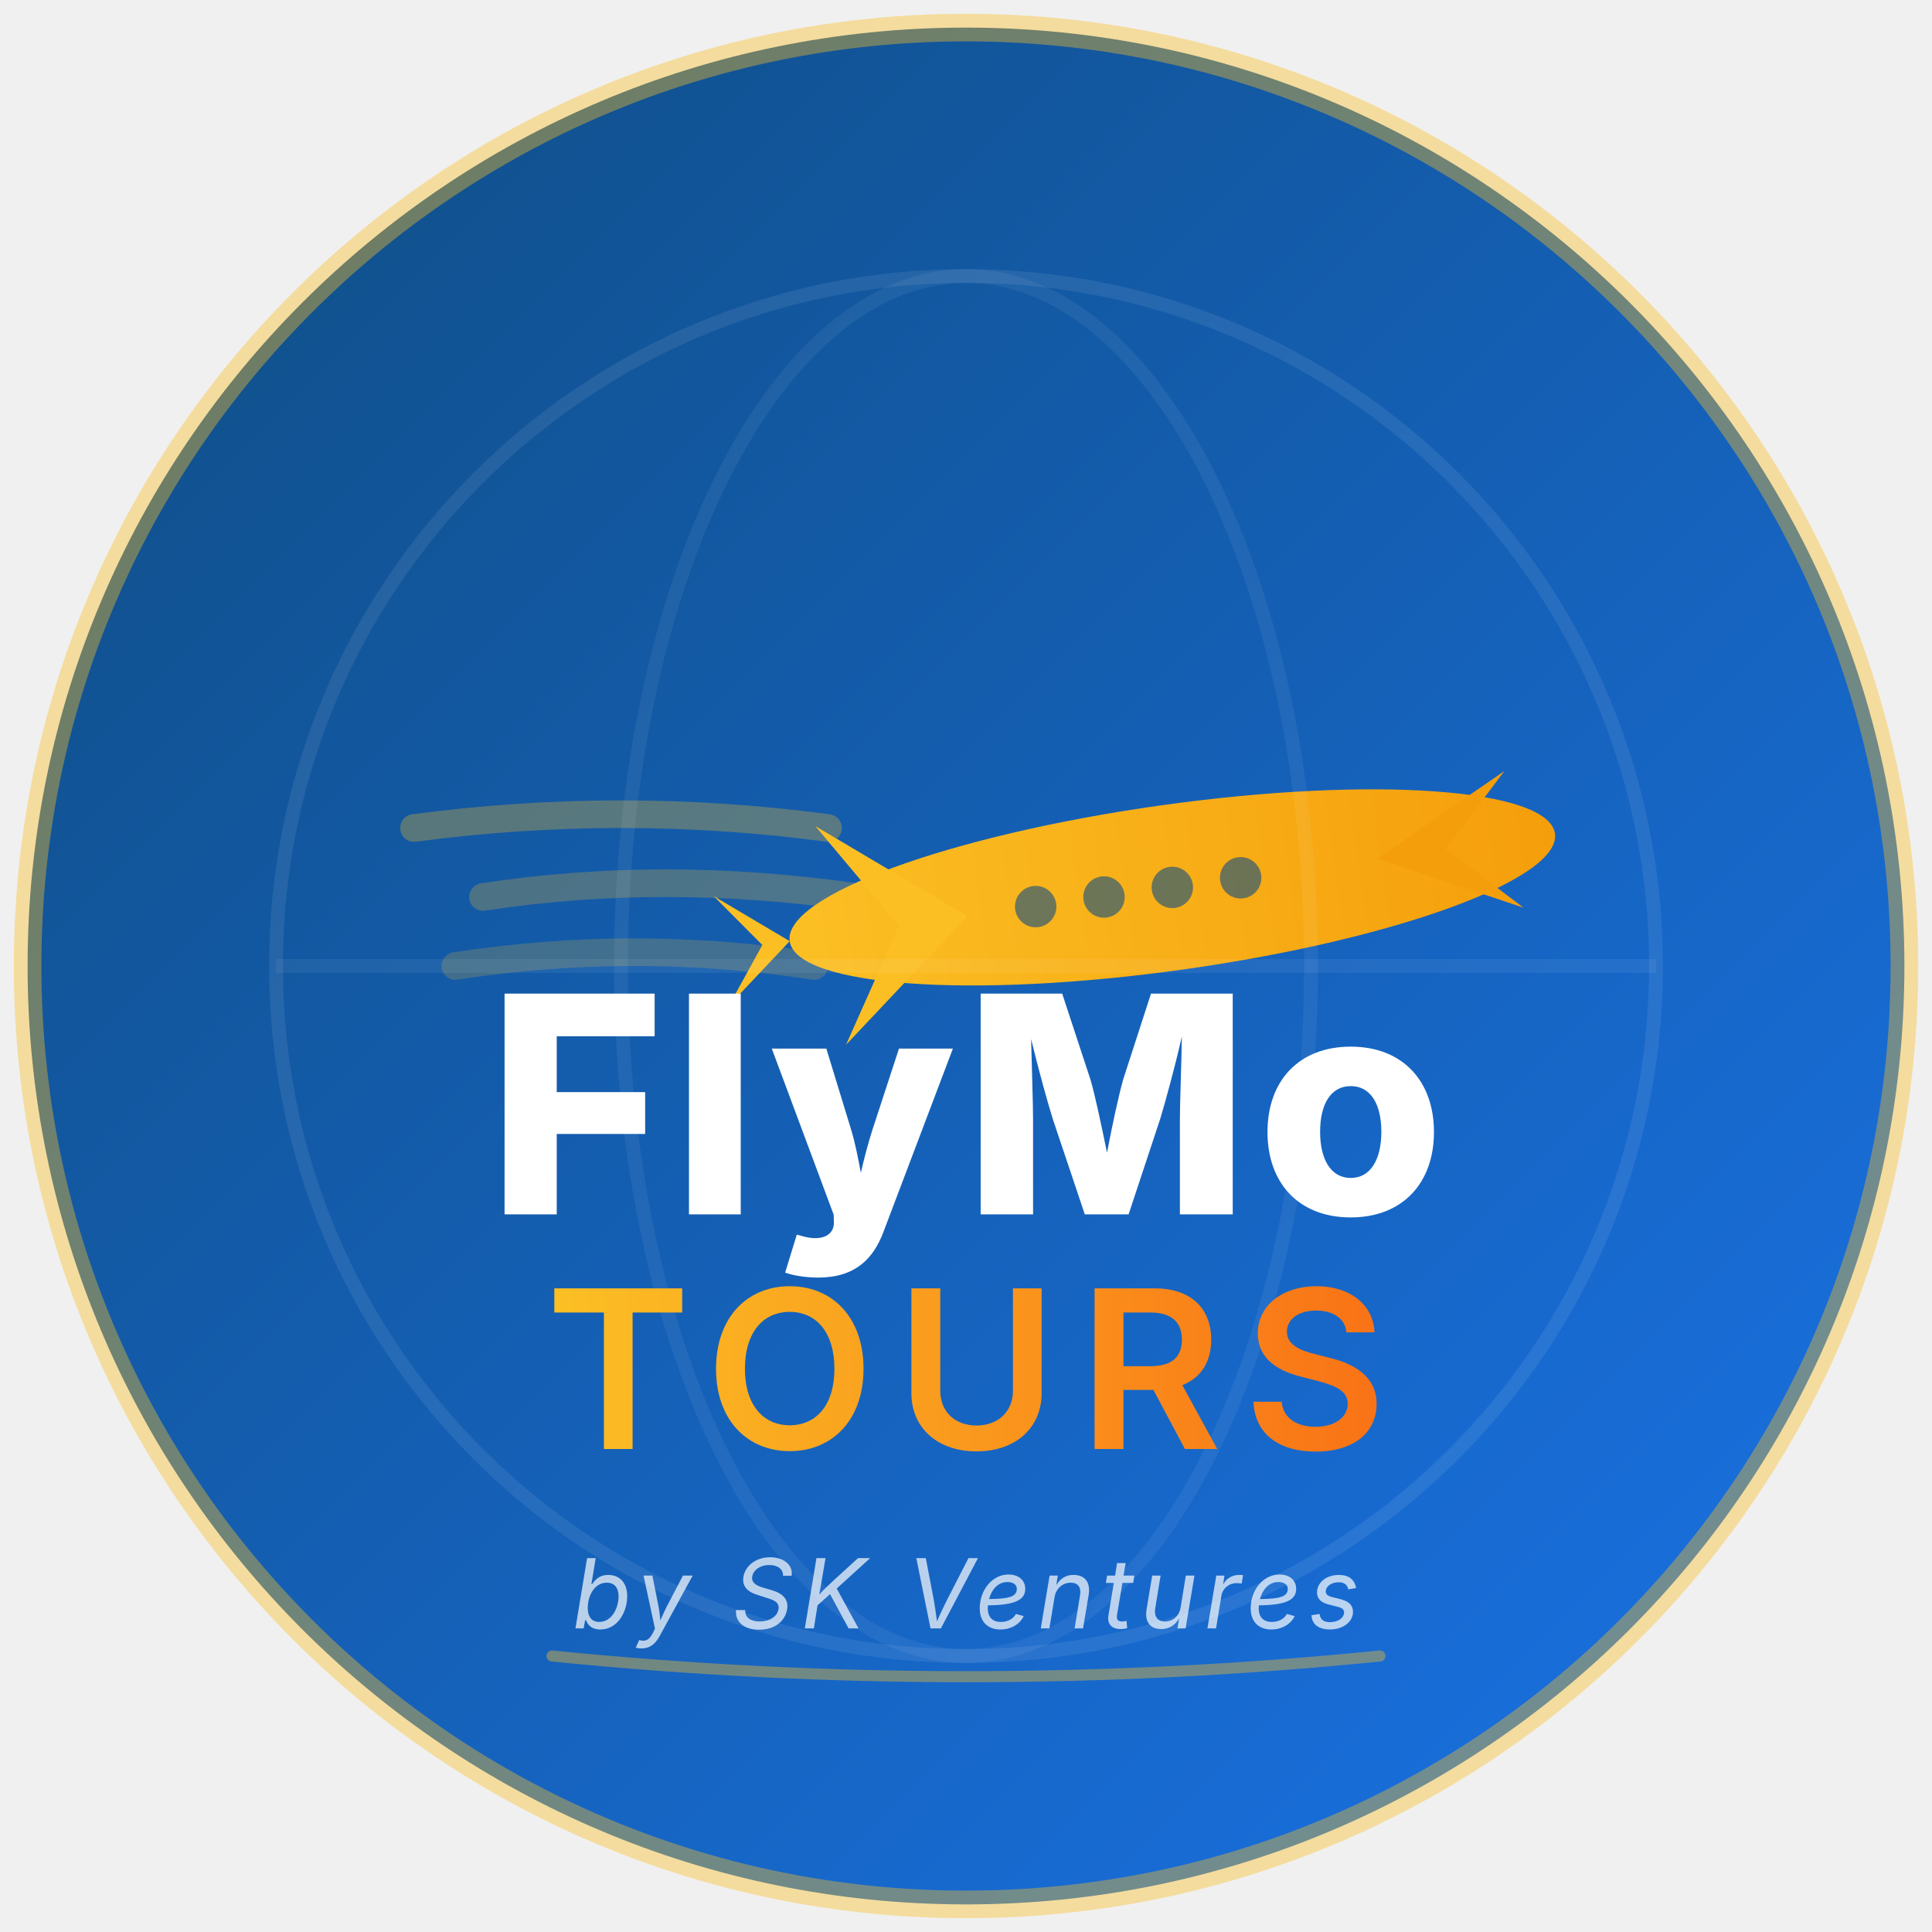
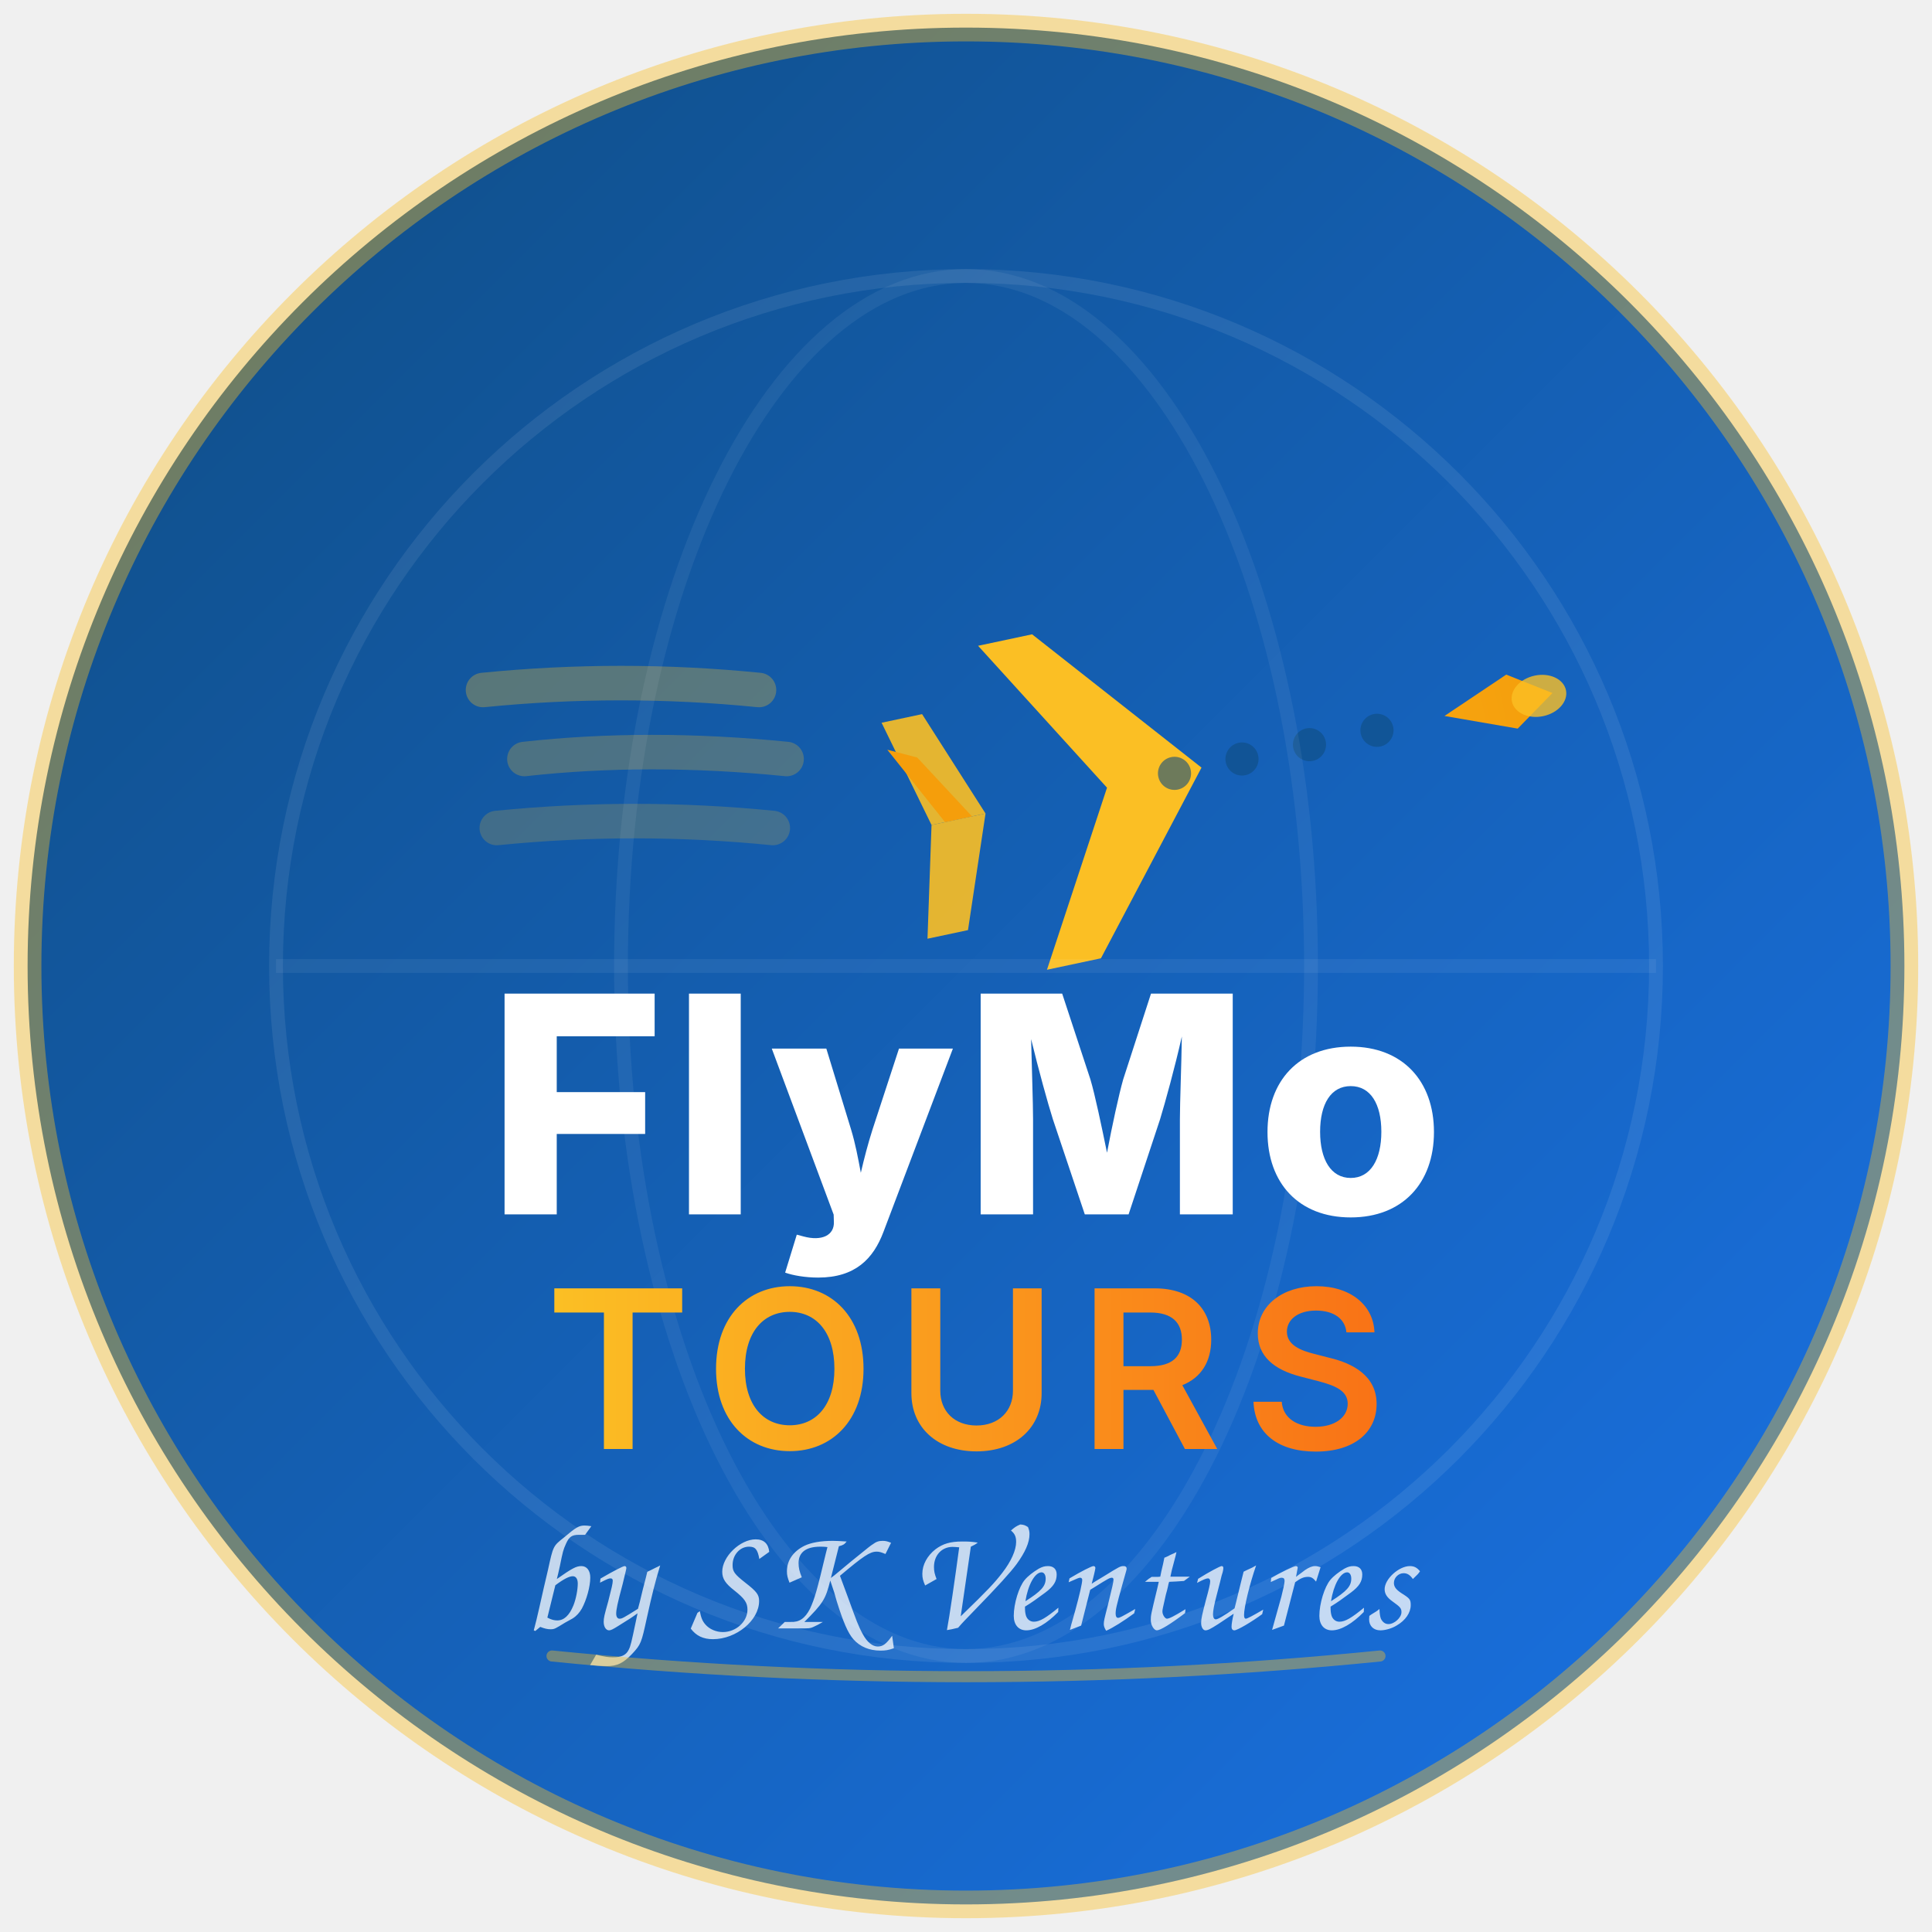
<svg xmlns="http://www.w3.org/2000/svg" width="512" height="512" viewBox="0 0 140 140" fill="none">
  <defs>
    <linearGradient id="bgGradient" x1="0%" y1="0%" x2="100%" y2="100%">
      <stop offset="0%" style="stop-color:#0f4c81;stop-opacity:1" />
      <stop offset="100%" style="stop-color:#1a73e8;stop-opacity:1" />
    </linearGradient>
    <linearGradient id="planeGradient" x1="0%" y1="0%" x2="100%" y2="0%">
      <stop offset="0%" style="stop-color:#fbbf24;stop-opacity:1" />
      <stop offset="100%" style="stop-color:#f59e0b;stop-opacity:1" />
    </linearGradient>
    <linearGradient id="textGradient" x1="0%" y1="0%" x2="100%" y2="0%">
      <stop offset="0%" style="stop-color:#fbbf24;stop-opacity:1" />
      <stop offset="100%" style="stop-color:#f97316;stop-opacity:1" />
    </linearGradient>
  </defs>
  <circle cx="70" cy="70" r="68" fill="url(#bgGradient)" />
  <circle cx="70" cy="70" r="68" fill="none" stroke="#fbbf24" stroke-width="2" opacity="0.4" />
  <g transform="translate(30, 35)">
-     <path d="M 0 25 Q 15 23, 30 25" stroke="rgba(251, 191, 36, 0.3)" stroke-width="2" fill="none" stroke-linecap="round" />
-     <path d="M 5 30 Q 18 28, 32 30" stroke="rgba(251, 191, 36, 0.25)" stroke-width="2" fill="none" stroke-linecap="round" />
-     <path d="M 3 35 Q 16 33, 29 35" stroke="rgba(251, 191, 36, 0.2)" stroke-width="2" fill="none" stroke-linecap="round" />
-     <g transform="rotate(-8, 50, 30)">
-       <ellipse cx="55" cy="30" rx="28" ry="6" fill="url(#planeGradient)" />
-       <path d="M 40 30 L 30 22 L 35 30 L 30 38 L 40 30 Z" fill="#fbbf24" />
-       <path d="M 70 30 L 80 25 L 75 30 L 80 35 L 70 30 Z" fill="#f59e0b" />
-       <path d="M 27 30 L 22 26 L 25 30 L 22 34 L 27 30 Z" fill="#fbbf24" />
-       <circle cx="45" cy="30" r="1.5" fill="#0f4c81" opacity="0.6" />
-       <circle cx="50" cy="30" r="1.5" fill="#0f4c81" opacity="0.6" />
-       <circle cx="55" cy="30" r="1.5" fill="#0f4c81" opacity="0.6" />
-       <circle cx="60" cy="30" r="1.5" fill="#0f4c81" opacity="0.6" />
+     <path d="M 5 15 Q 15 14, 25 15" stroke="rgba(251, 191, 36, 0.3)" stroke-width="2.5" fill="none" stroke-linecap="round" />
+     <path d="M 8 20 Q 17 19, 27 20" stroke="rgba(251, 191, 36, 0.25)" stroke-width="2.5" fill="none" stroke-linecap="round" />
+     <path d="M 6 25 Q 16 24, 26 25" stroke="rgba(251, 191, 36, 0.2)" stroke-width="2.5" fill="none" stroke-linecap="round" />
+     <g transform="translate(35, 20) rotate(-12, 25, 0)">
+       <path d="M 0 0 L 40 0 L 45 -2 L 48 0 L 45 2 L 40 0 L 0 0 Z" fill="url(#planeGradient)" />
+       <path d="M 15 0 L 8 -12 L 12 -12 L 22 0 L 12 12 L 8 12 Z" fill="#fbbf24" />
+       <path d="M 2 0 L 0 -8 L 3 -8 L 6 0 Z" fill="#fbbf24" opacity="0.9" />
+       <path d="M 2 0 L 0 8 L 3 8 L 6 0 Z" fill="#fbbf24" opacity="0.9" />
+       <path d="M 3 0 L 0 -6 L 2 -5 L 5 0 Z" fill="#f59e0b" />
+       <circle cx="20" cy="0" r="1.2" fill="#0f4c81" opacity="0.6" />
+       <circle cx="25" cy="0" r="1.2" fill="#0f4c81" opacity="0.6" />
+       <circle cx="30" cy="0" r="1.2" fill="#0f4c81" opacity="0.6" />
+       <circle cx="35" cy="0" r="1.2" fill="#0f4c81" opacity="0.6" />
+       <ellipse cx="47" cy="0" rx="2" ry="1.5" fill="#fbbf24" opacity="0.8" />
    </g>
  </g>
  <circle cx="70" cy="70" r="50" stroke="rgba(255,255,255,0.08)" stroke-width="1" fill="none" />
  <ellipse cx="70" cy="70" rx="25" ry="50" stroke="rgba(255,255,255,0.06)" stroke-width="1" fill="none" />
  <line x1="20" y1="70" x2="120" y2="70" stroke="rgba(255,255,255,0.06)" stroke-width="1" />
  <text x="70" y="88" font-family="'Inter', 'Arial', sans-serif" font-size="22" font-weight="800" fill="#ffffff" text-anchor="middle" letter-spacing="0.5">FlyMo</text>
  <text x="70" y="105" font-family="'Inter', 'Arial', sans-serif" font-size="16" font-weight="600" fill="url(#textGradient)" text-anchor="middle" letter-spacing="1.5">TOURS</text>
-   <text x="70" y="118" font-family="'Inter', 'Arial', sans-serif" font-size="7" font-weight="400" fill="rgba(255,255,255,0.7)" text-anchor="middle" letter-spacing="0.5" font-style="italic">by SK Ventures</text>
+   <text x="70" y="118" font-family="'Brush Script MT', 'Lucida Handwriting', 'Segoe Script', cursive" font-size="11" font-weight="400" fill="rgba(255,255,255,0.75)" text-anchor="middle" letter-spacing="0.3" font-style="italic">by SK Ventures</text>
  <path d="M 40 120 Q 70 123, 100 120" stroke="#fbbf24" stroke-width="0.8" fill="none" opacity="0.4" stroke-linecap="round" />
</svg>
